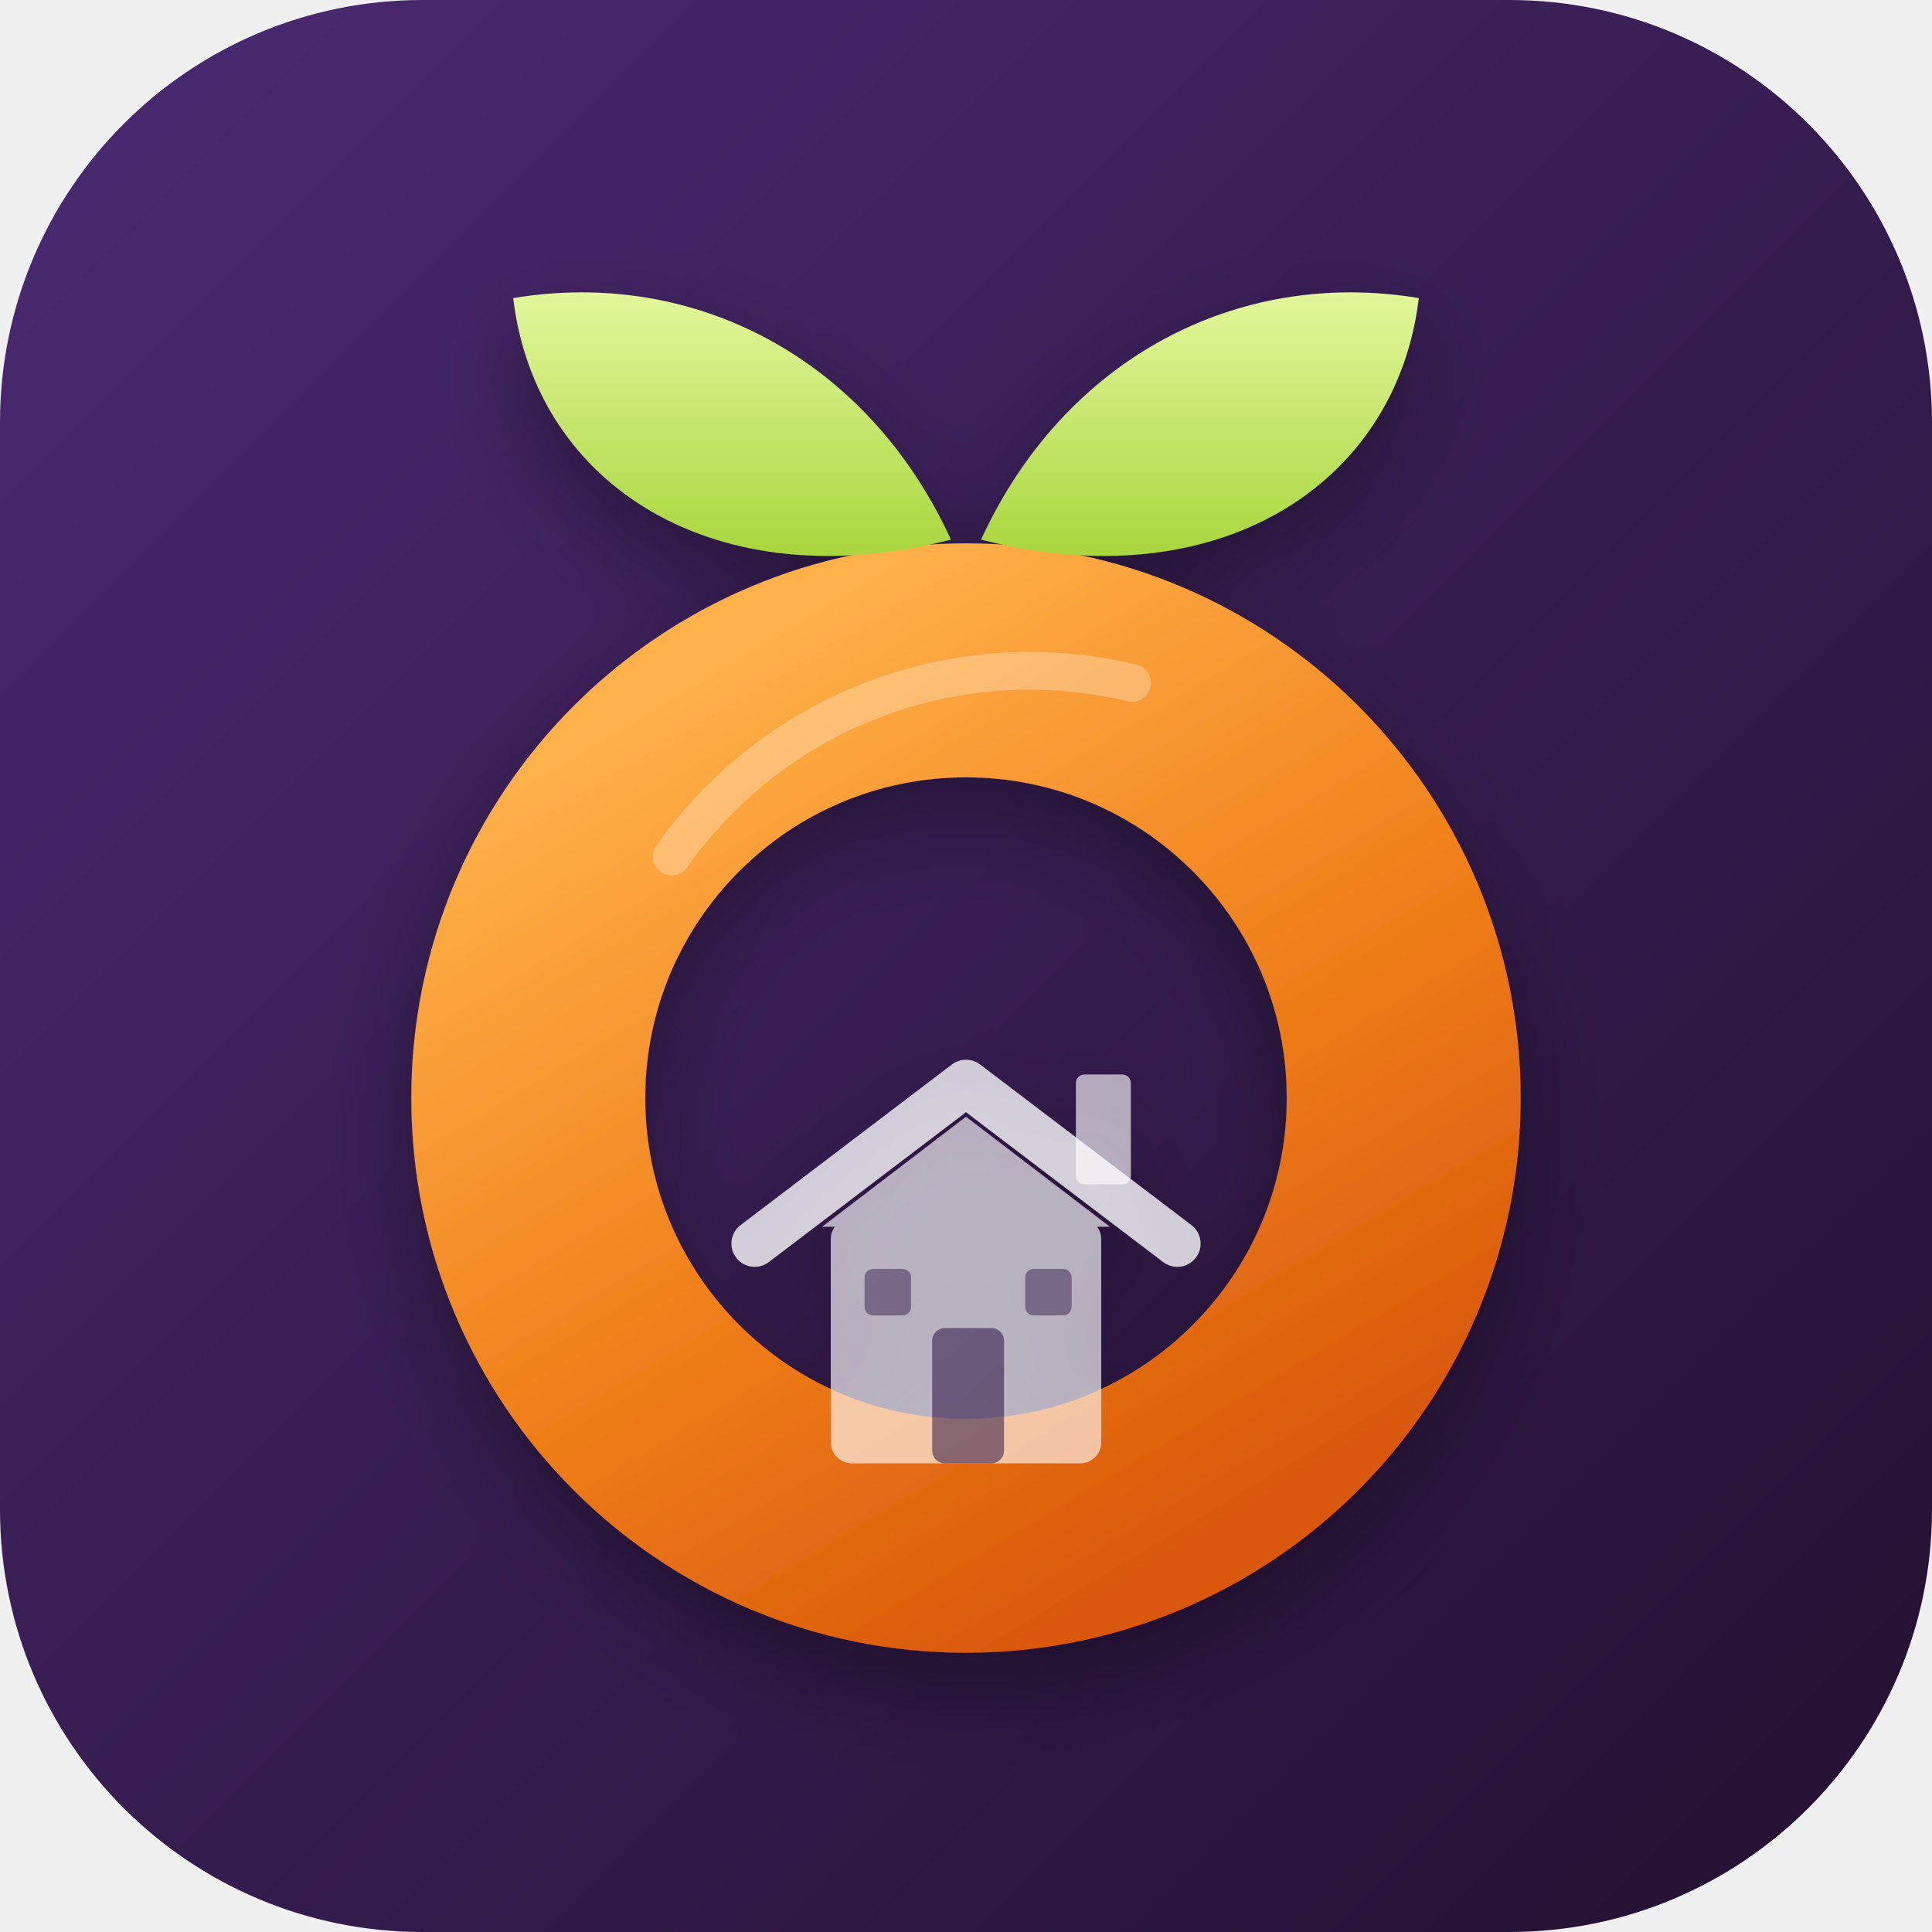
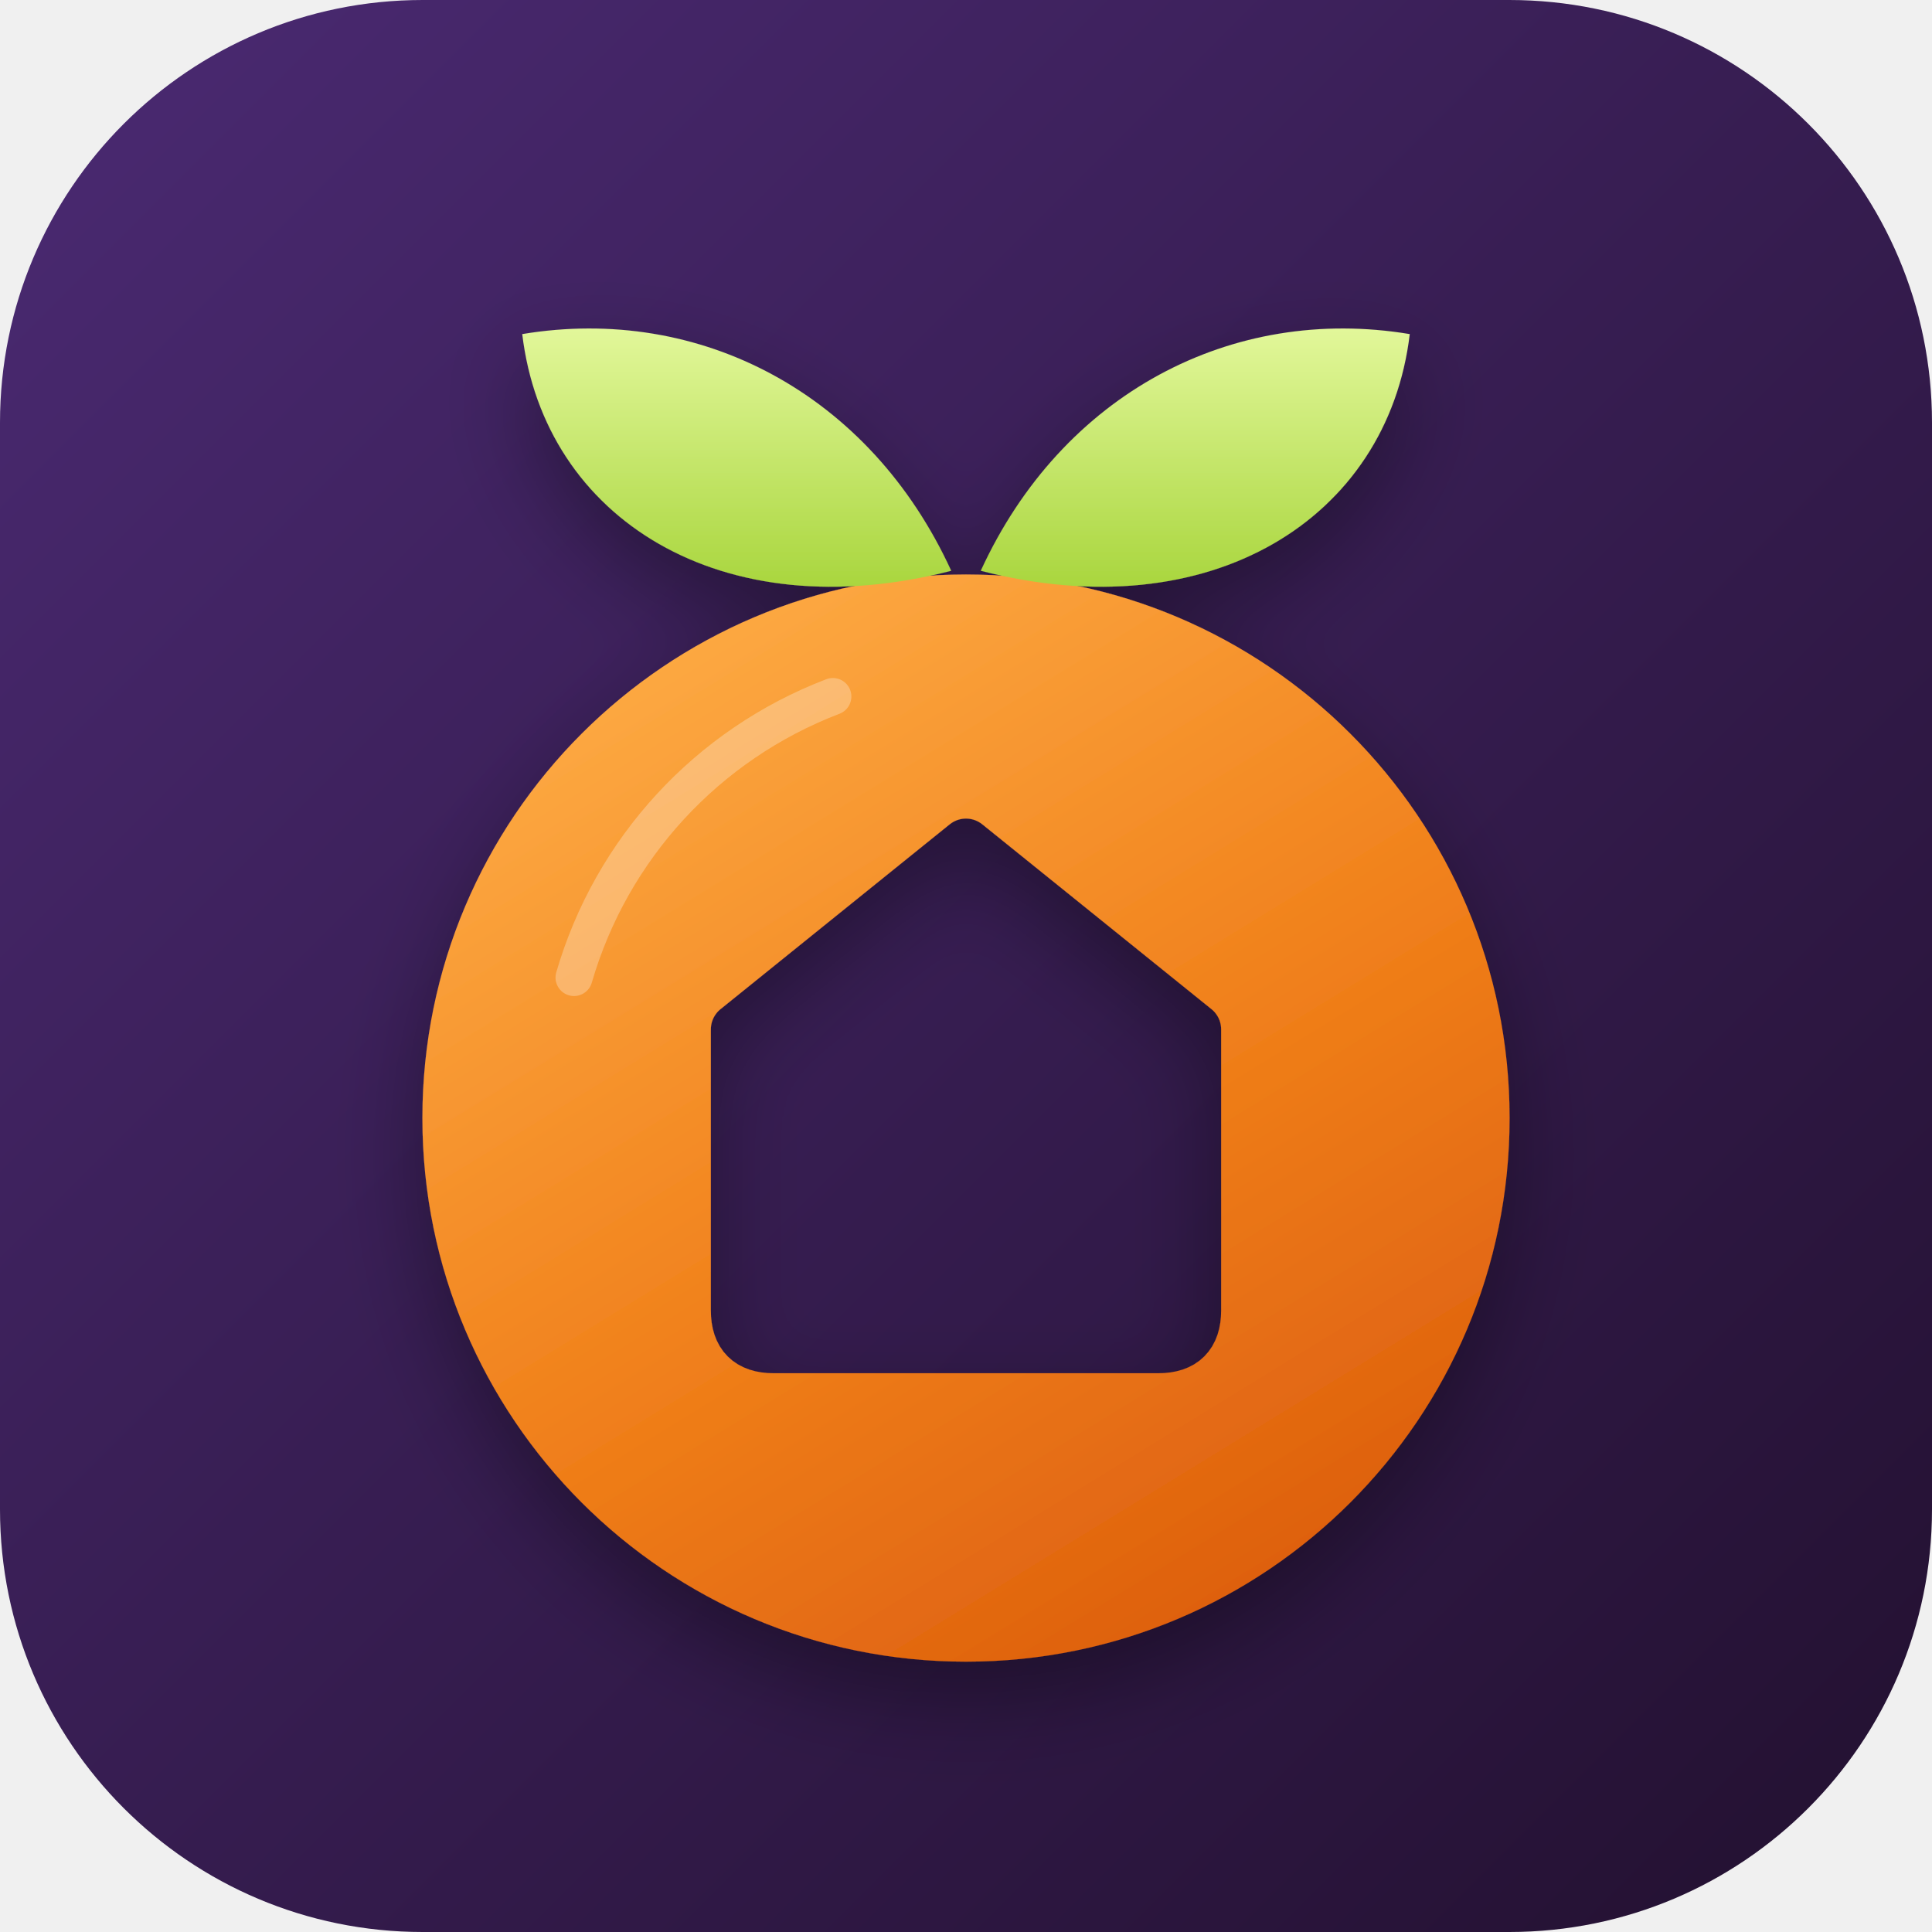
<svg xmlns="http://www.w3.org/2000/svg" viewBox="0 0 512 512">
  <defs>
    <linearGradient id="oc-bg" x1="0" y1="0" x2="1" y2="1">
      <stop offset="0" stop-color="#4B2A73" />
      <stop offset="1" stop-color="#22102F" />
    </linearGradient>
    <linearGradient id="oc-or" x1="0.2" y1="0" x2="0.8" y2="1">
      <stop offset="0" stop-color="#FFB14A" />
      <stop offset=".55" stop-color="#F07F1A" />
      <stop offset="1" stop-color="#D9580B" />
    </linearGradient>
    <linearGradient id="oc-lf" x1="0" y1="0" x2="0" y2="1">
      <stop offset="0" stop-color="#E2F79A" />
      <stop offset="1" stop-color="#A9D63E" />
    </linearGradient>
    <filter id="oc-sh" x="-20%" y="-20%" width="140%" height="140%">
      <feDropShadow dx="0" dy="10" stdDeviation="12" flood-color="#000" flood-opacity=".35" />
    </filter>
+     <mask id="oc-buco" maskUnits="userSpaceOnUse" x="0" y="0" width="512" height="512">
+       <rect width="512" height="512" fill="#000" />
+       <circle cx="256" cy="300" r="147" fill="#fff" />
+       <path d="M256 226 L318 276 L318 352 Q318 362 308 362 L204 362 Q194 362 194 352 L194 276 Z" fill="#000" stroke="#000" stroke-width="14" stroke-linejoin="round" />
+     </mask>
  </defs>
  <rect width="512" height="512" rx="112" fill="url(#oc-bg)" />
-   <g transform="translate(256 256) scale(1.0) translate(-256 -265)">
+   <g transform="translate(256 262) scale(0.98) translate(-256 -265)">
    <g filter="url(#oc-sh)">
-       <circle cx="256" cy="300" r="116" fill="none" stroke="url(#oc-or)" stroke-width="62" />
+       <rect x="100" y="140" width="312" height="320" fill="url(#oc-or)" mask="url(#oc-buco)" />
      <path d="M256 186 V138" stroke="url(#oc-lf)" stroke-width="16" stroke-linecap="round" />
      <path d="M252 152 C230 104 184 80 136 88 C142 138 190 168 252 152 Z" fill="url(#oc-lf)" />
      <path d="M260 152 C282 104 328 80 376 88 C370 138 322 168 260 152 Z" fill="url(#oc-lf)" />
-       <g transform="translate(256 352) scale(1.12) translate(-256 -352)">
-         <g opacity="0.62">
-           <rect x="282" y="300" width="13" height="26" rx="2" fill="#FFFFFF" />
-           <path d="M222 336 L256 310 L290 336 Z" fill="#FFFFFF" />
-           <rect x="224" y="334" width="64" height="58" rx="5" fill="#FFFFFF" />
-         </g>
-         <path d="M206 340 L256 302 L306 340" fill="none" stroke="#FFFFFF" stroke-width="11" stroke-linecap="round" stroke-linejoin="round" opacity=".77" />
-         <rect x="248" y="360" width="17" height="32" rx="3" fill="#2D1846" opacity=".55" />
-         <rect x="232" y="346" width="11" height="11" rx="2" fill="#2D1846" opacity=".45" />
-         <rect x="270" y="346" width="11" height="11" rx="2" fill="#2D1846" opacity=".45" />
-       </g>
    </g>
-     <path d="M178 236 A116 116 0 0 1 300 190" fill="none" stroke="#fff" stroke-width="10" stroke-linecap="round" opacity=".28" />
+     <path d="M150 262 A116 116 0 0 1 220 186" fill="none" stroke="#fff" stroke-width="10" stroke-linecap="round" opacity=".28" />
  </g>
</svg>
